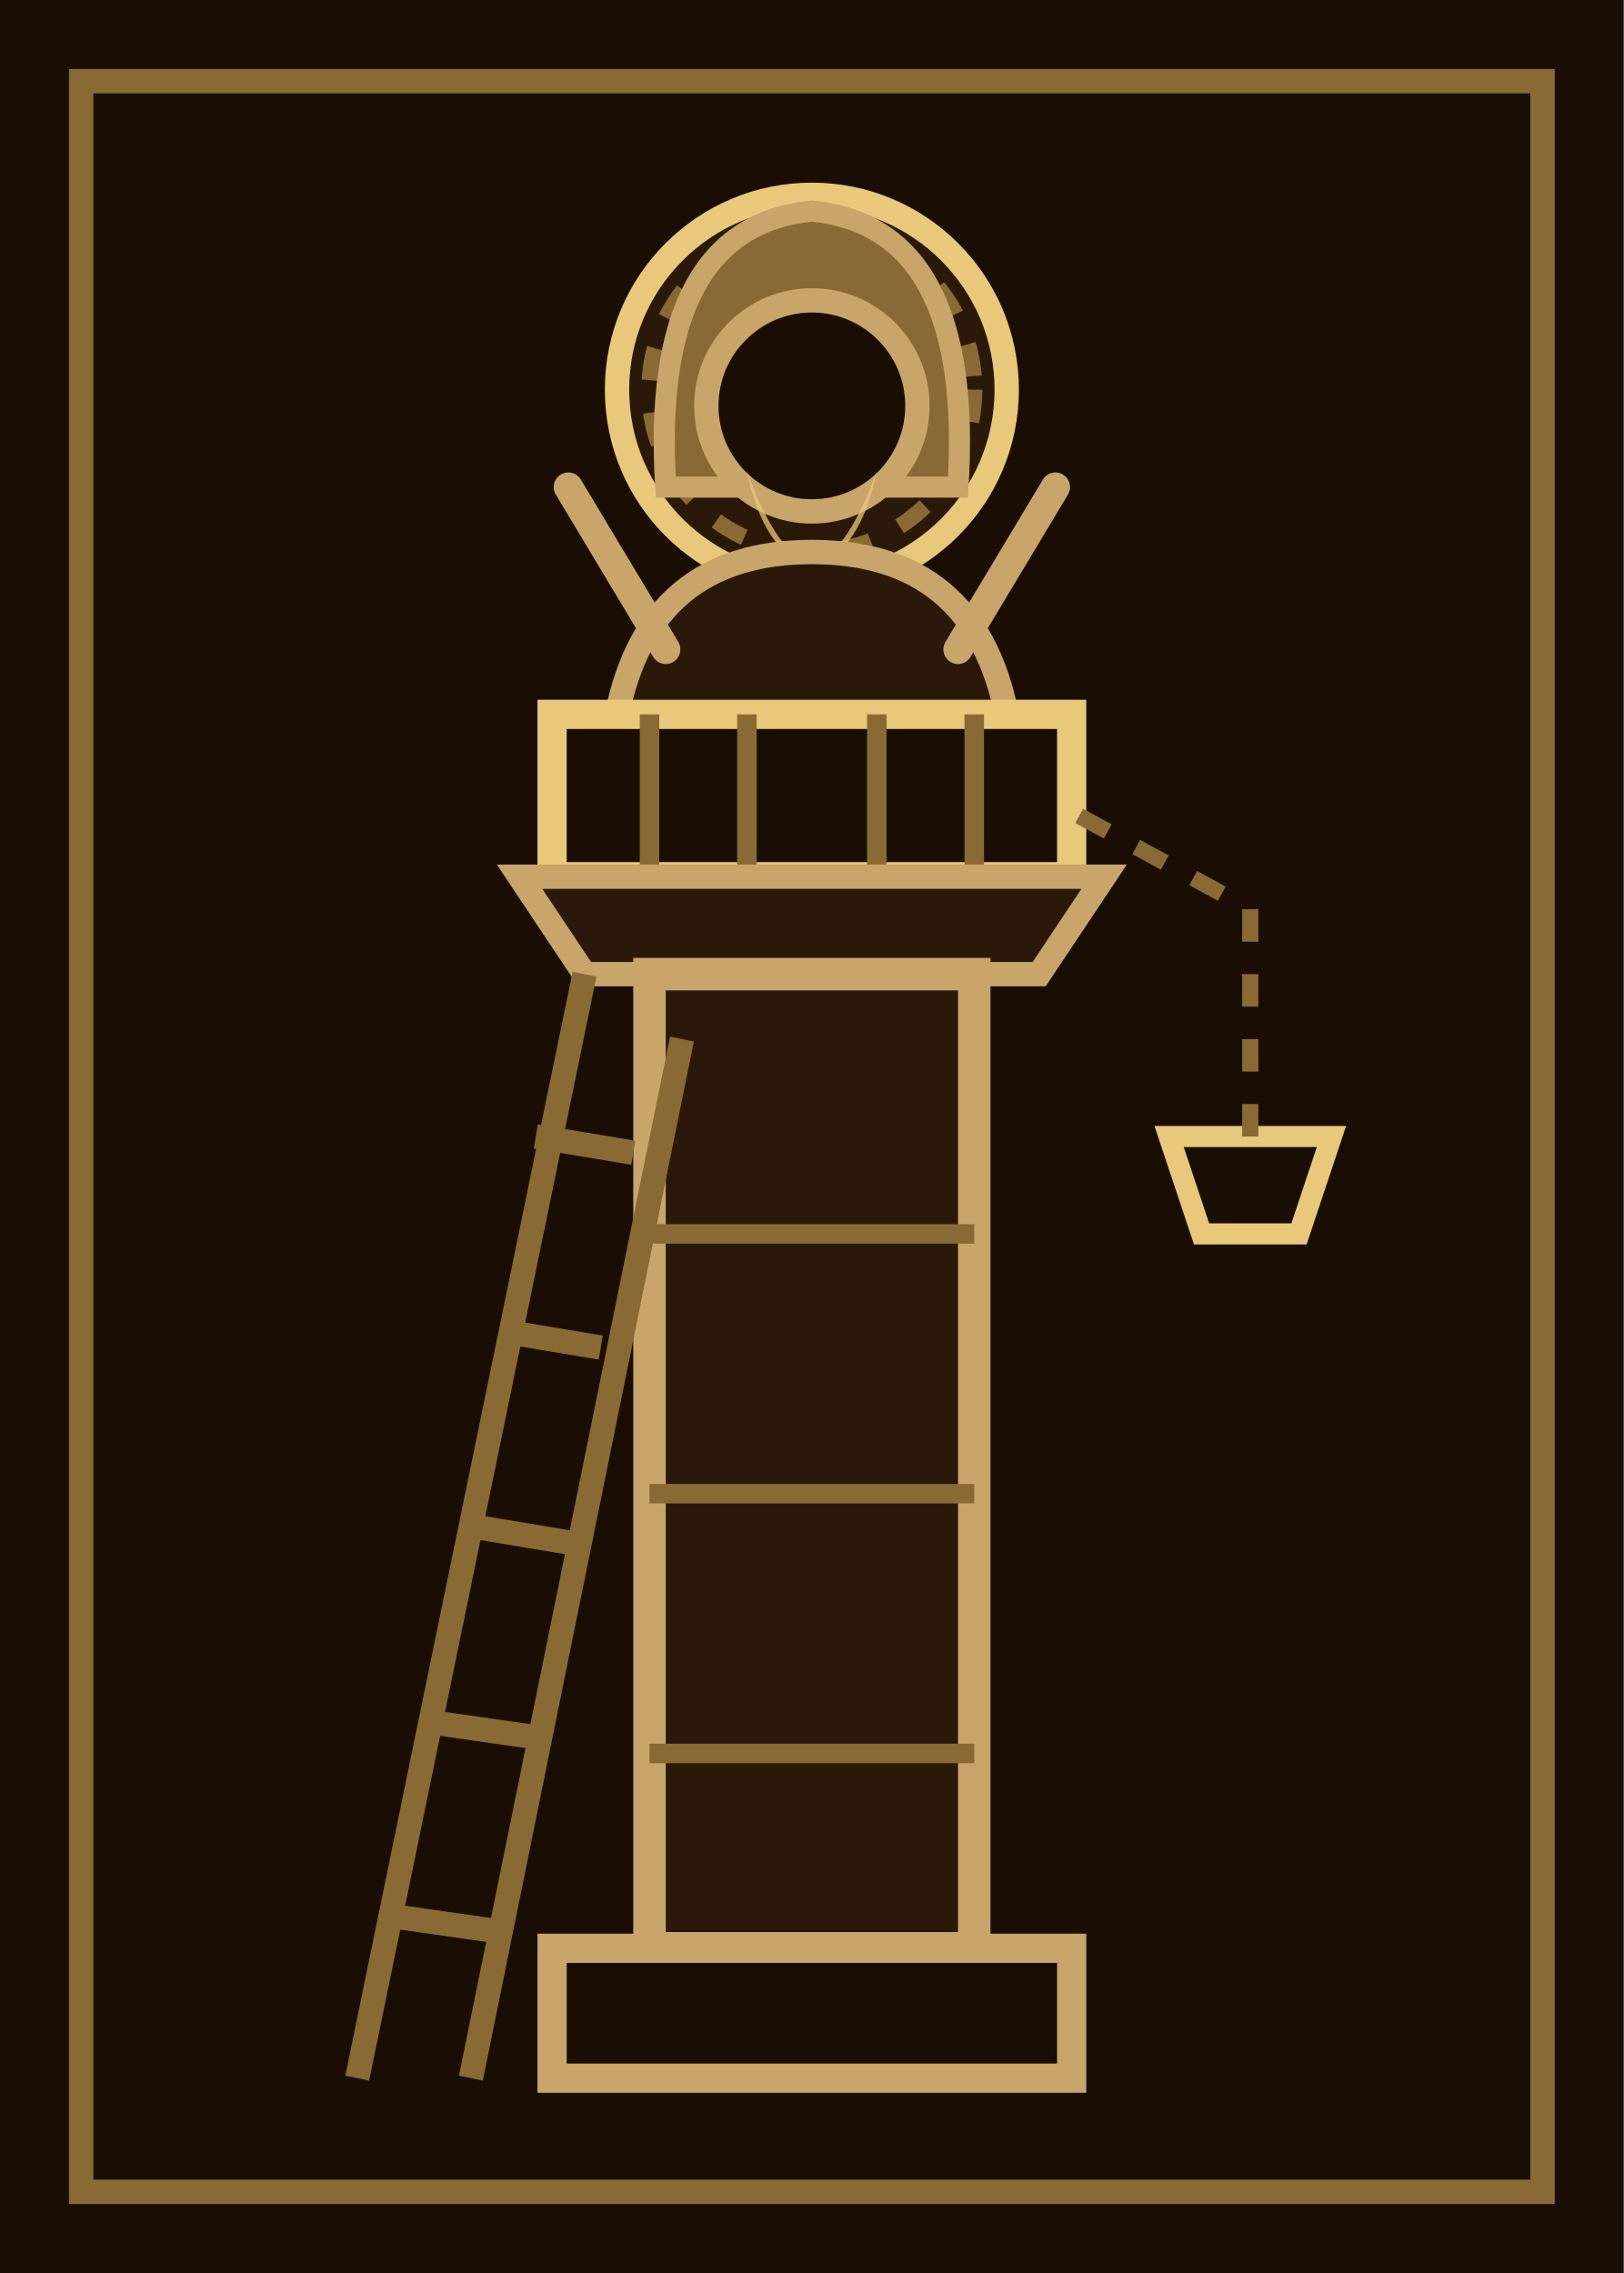
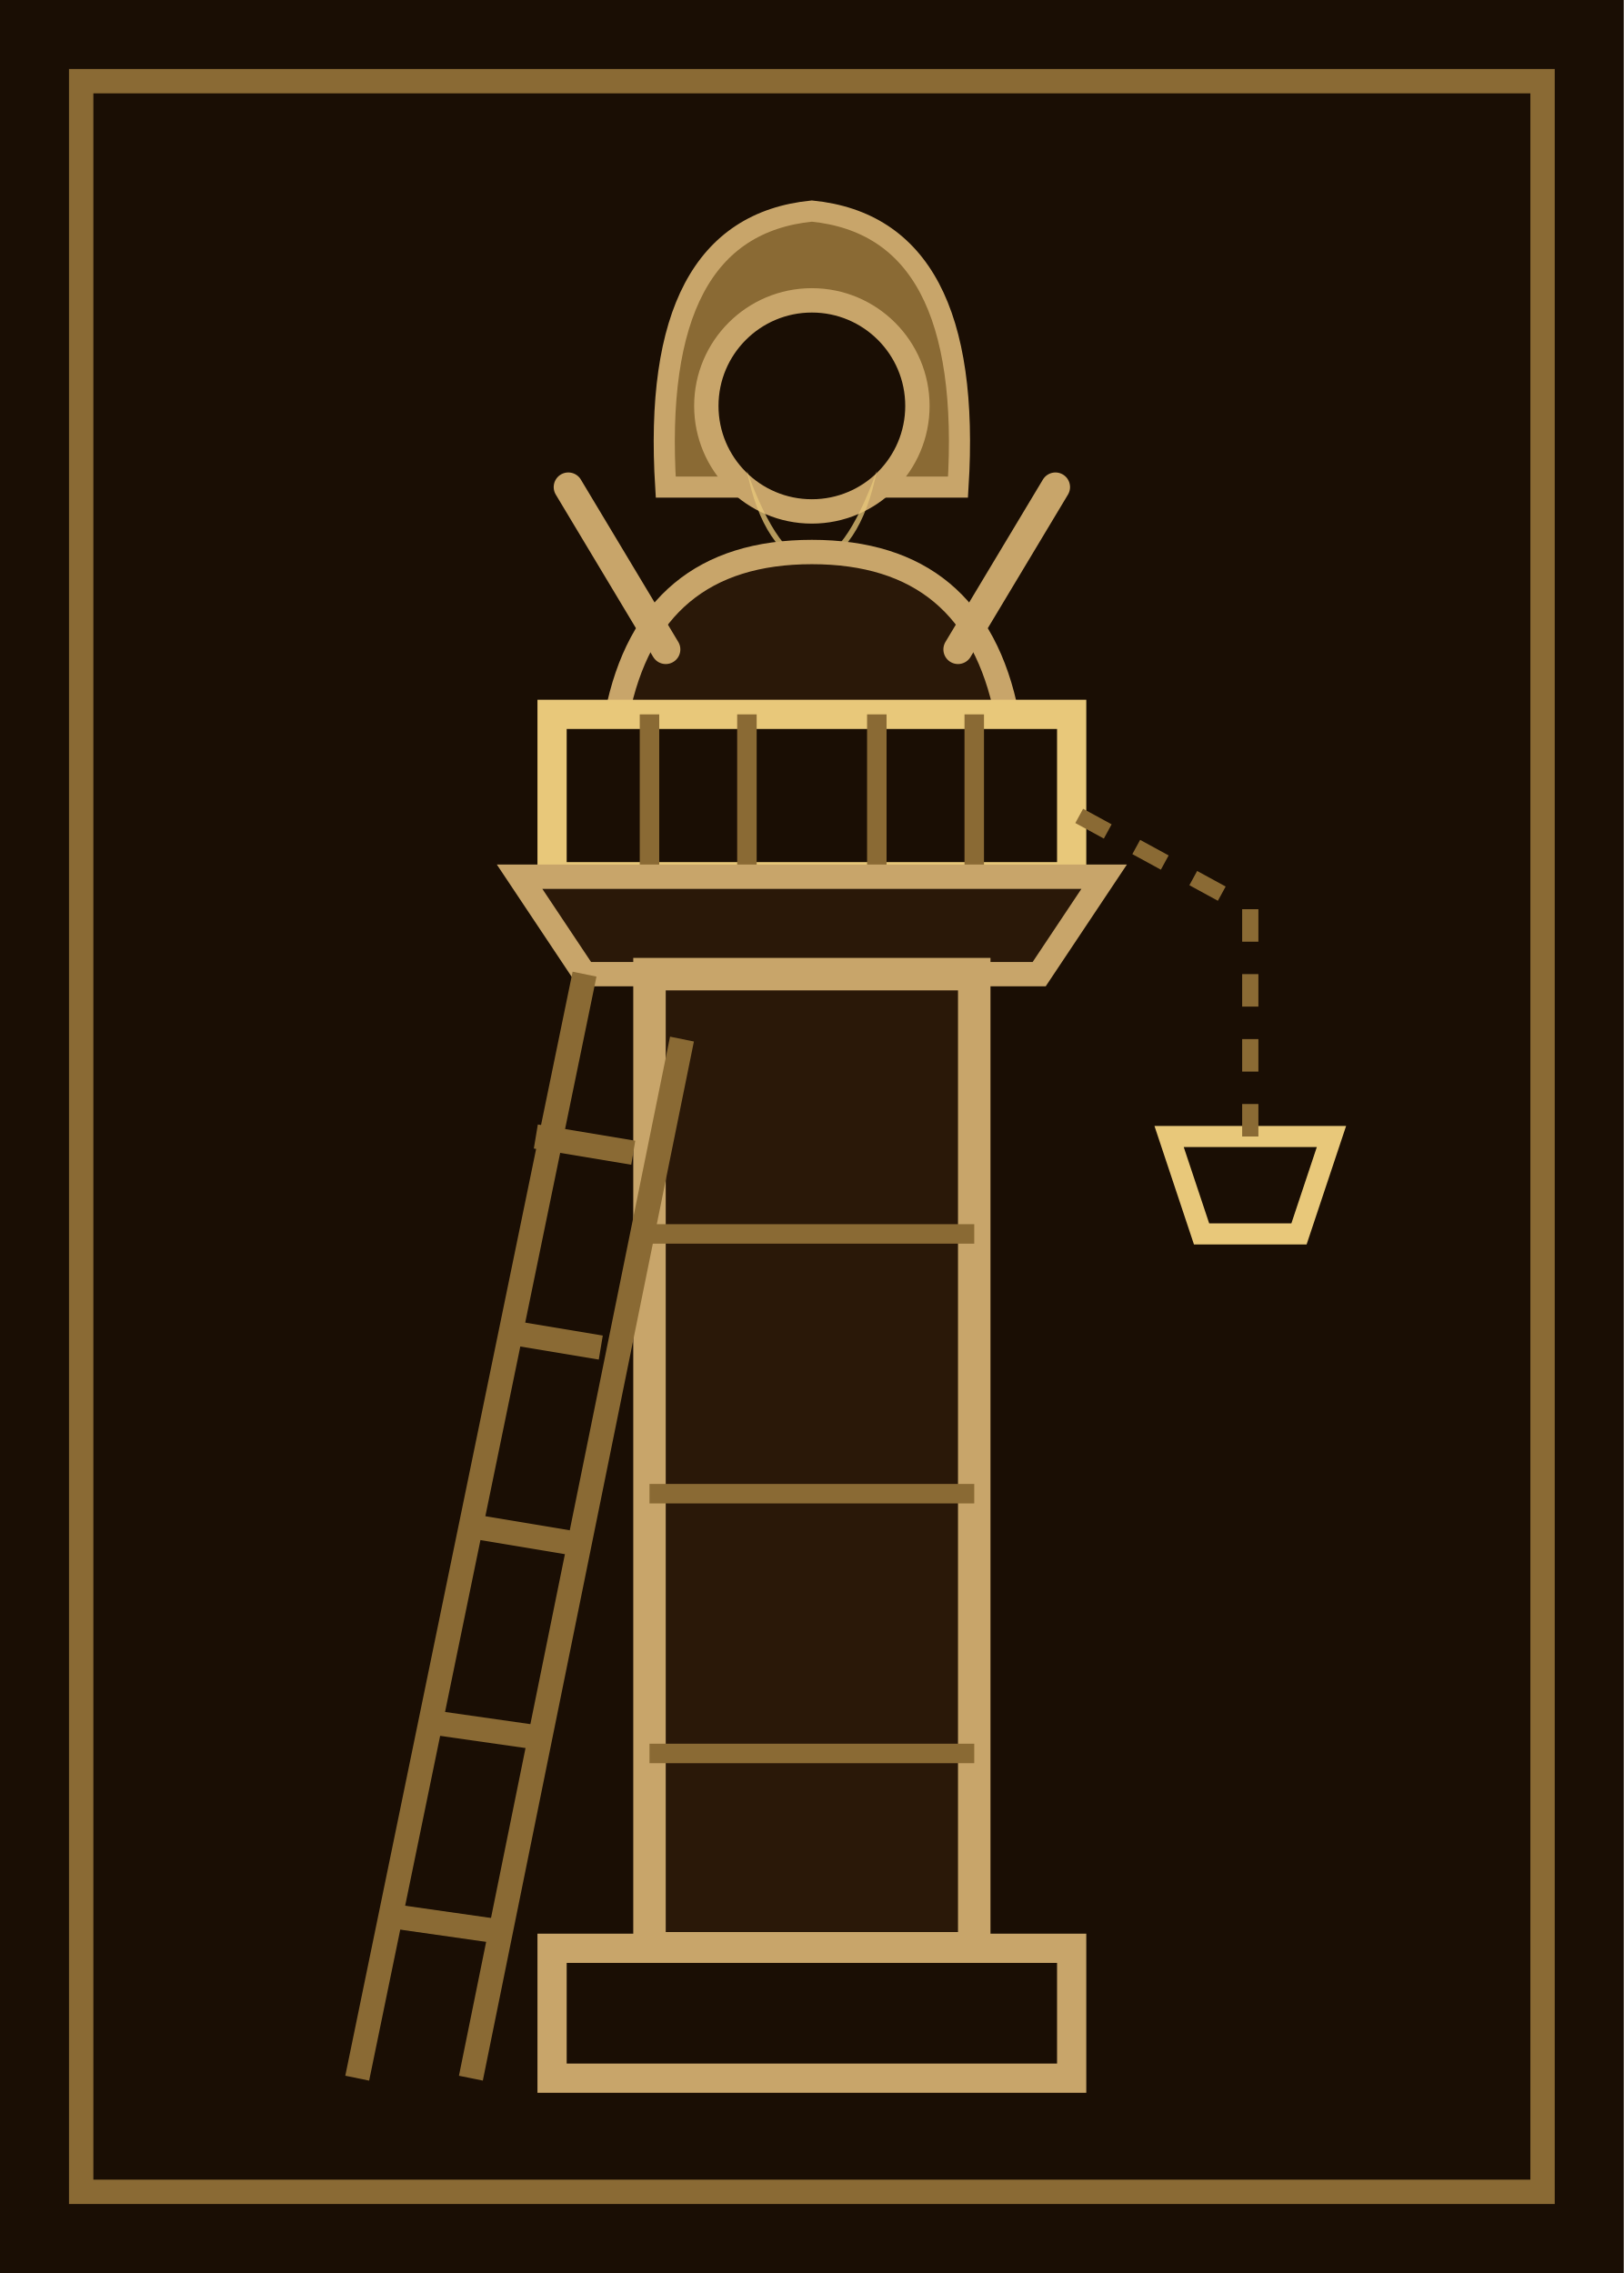
<svg xmlns="http://www.w3.org/2000/svg" viewBox="0 0 100 140" role="img" aria-label="Преподобный Симеон Столпник на столпе">
  <rect width="100" height="140" fill="#1a0e04" />
  <rect x="5" y="5" width="90" height="130" fill="none" stroke="#8a6a34" stroke-width="1.5" />
-   <circle cx="50" cy="24" r="12" fill="#2a1808" stroke="#e8c87a" stroke-width="1.5" />
-   <circle cx="50" cy="24" r="10" fill="none" stroke="#8a6a34" stroke-width="1" stroke-dasharray="2 2" />
  <path d="M41 30 Q40 14 50 13 Q60 14 59 30 Z" fill="#8a6a34" stroke="#c8a56a" stroke-width="1.3" />
  <circle cx="50" cy="25" r="6.5" fill="#1a0e04" stroke="#c8a56a" stroke-width="1.5" />
  <path d="M46 29 Q50 40 54 29 Q53 34 50 35 Q47 34 46 29 Z" fill="#e8c87a" opacity=".75" />
  <path d="M38 44 Q40 34 50 34 Q60 34 62 44 Z" fill="#2a1808" stroke="#c8a56a" stroke-width="1.5" />
  <path d="M41 40 L35 30 M59 40 L65 30" stroke="#c8a56a" stroke-width="1.8" stroke-linecap="round" />
  <path d="M34 44 H66 V54 H34 Z" fill="#1a0e04" stroke="#e8c87a" stroke-width="1.8" />
  <path d="M40 44 V54 M46 44 V54 M54 44 V54 M60 44 V54" stroke="#8a6a34" stroke-width="1.2" />
  <path d="M32 54 H68 L64 60 H36 Z" fill="#2a1808" stroke="#c8a56a" stroke-width="1.5" />
  <path d="M40 60 H60 V120 H40 Z" fill="#2a1808" stroke="#c8a56a" stroke-width="2" />
  <path d="M40 76 H60 M40 92 H60 M40 108 H60" stroke="#8a6a34" stroke-width="1.2" />
  <path d="M34 120 H66 V128 H34 Z" fill="#1a0e04" stroke="#c8a56a" stroke-width="1.8" />
  <g stroke="#8a6a34" stroke-width="1.5">
    <path d="M22 128 L36 60 M29 128 L42 64" />
    <path d="M24 118 L31 119 M26 106 L33 107 M29 94 L35 95 M31 82 L37 83 M33 70 L39 71" />
  </g>
  <path d="M72 70 h10 l-2 6 h-6 Z" fill="#1a0e04" stroke="#e8c87a" stroke-width="1.3" />
  <path d="M77 70 V56 L66 50" fill="none" stroke="#8a6a34" stroke-width="1" stroke-dasharray="2 2" />
</svg>
